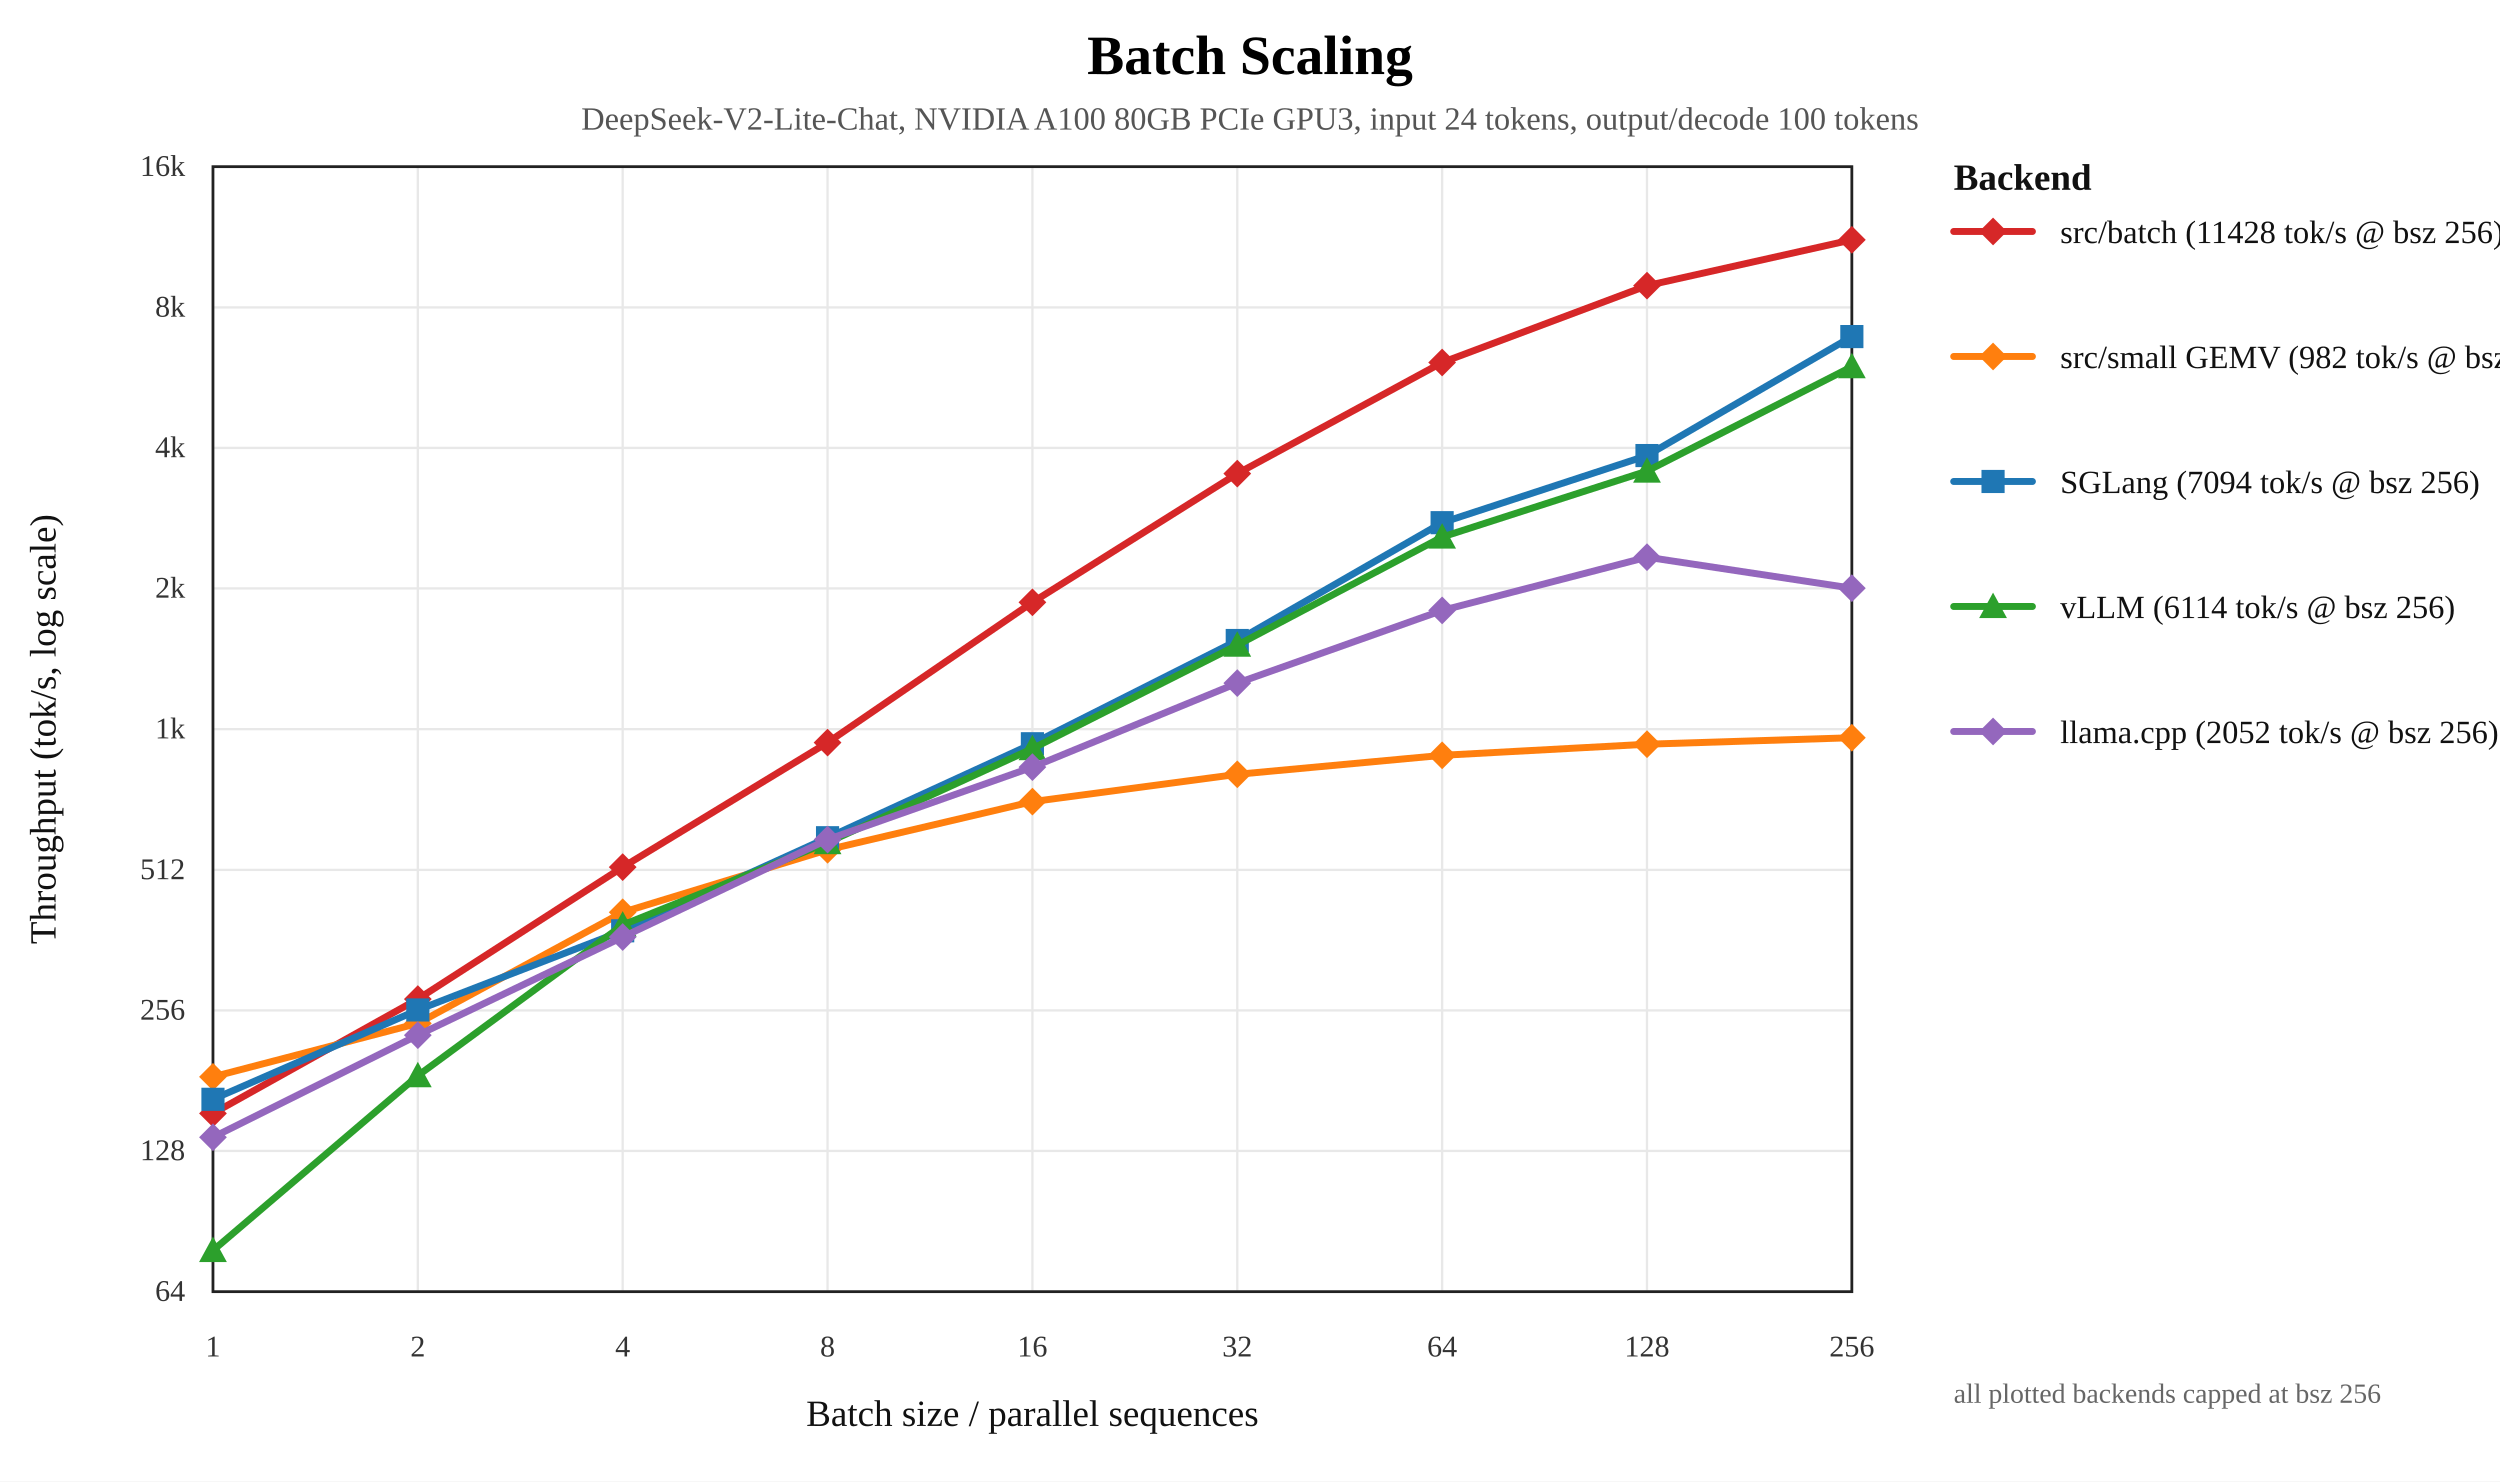
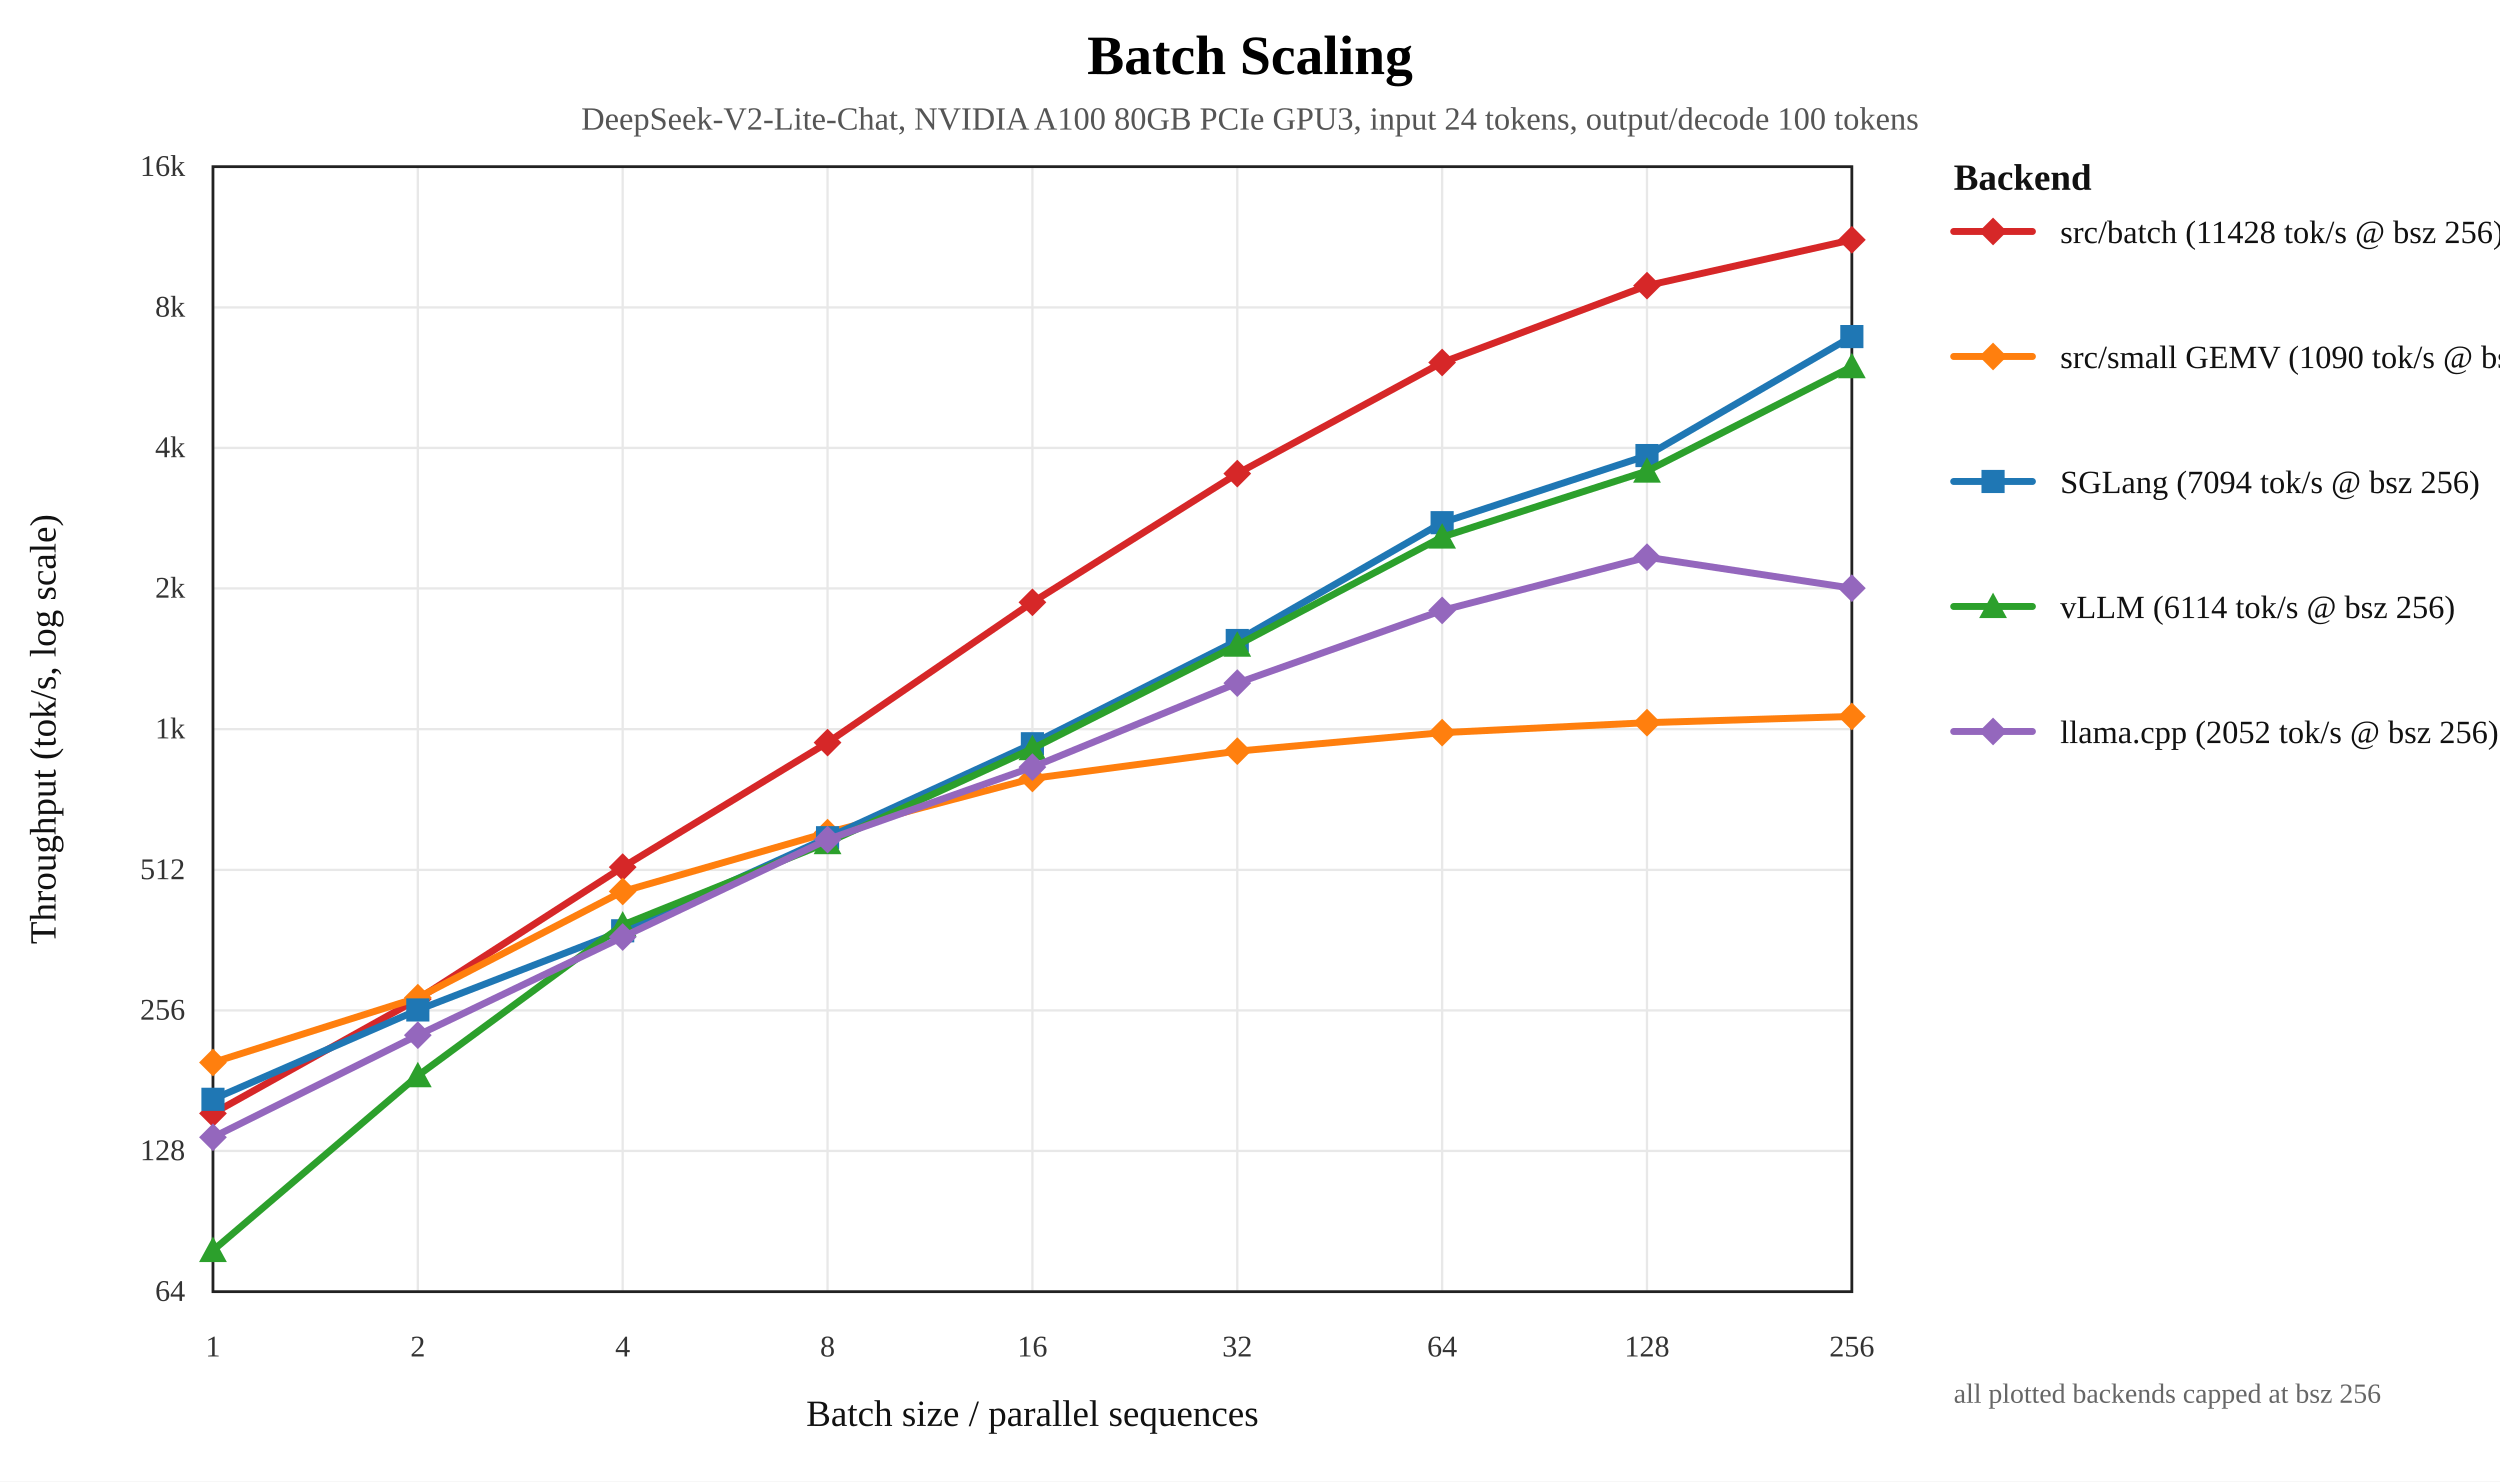
<svg xmlns="http://www.w3.org/2000/svg" width="1080" height="640" viewBox="0 0 1080 640" role="img">
  <rect width="1080" height="640" fill="white" />
  <text x="540.0" y="32.0" text-anchor="middle" font-size="24" font-weight="700">Batch Scaling</text>
  <text x="540.0" y="56.0" text-anchor="middle" font-size="14" fill="#555">DeepSeek-V2-Lite-Chat, NVIDIA A100 80GB PCIe GPU3, input 24 tokens, output/decode 100 tokens</text>
  <line x1="92.0" y1="72" x2="92.0" y2="558" stroke="#e8e8e8" stroke-width="1" />
  <text x="92.0" y="586.0" text-anchor="middle" font-size="13" fill="#333">1</text>
  <line x1="180.5" y1="72" x2="180.5" y2="558" stroke="#e8e8e8" stroke-width="1" />
  <text x="180.5" y="586.0" text-anchor="middle" font-size="13" fill="#333">2</text>
  <line x1="269.0" y1="72" x2="269.0" y2="558" stroke="#e8e8e8" stroke-width="1" />
  <text x="269.0" y="586.0" text-anchor="middle" font-size="13" fill="#333">4</text>
  <line x1="357.5" y1="72" x2="357.5" y2="558" stroke="#e8e8e8" stroke-width="1" />
  <text x="357.5" y="586.0" text-anchor="middle" font-size="13" fill="#333">8</text>
  <line x1="446.0" y1="72" x2="446.0" y2="558" stroke="#e8e8e8" stroke-width="1" />
  <text x="446.0" y="586.0" text-anchor="middle" font-size="13" fill="#333">16</text>
  <line x1="534.5" y1="72" x2="534.5" y2="558" stroke="#e8e8e8" stroke-width="1" />
  <text x="534.5" y="586.0" text-anchor="middle" font-size="13" fill="#333">32</text>
  <line x1="623.0" y1="72" x2="623.0" y2="558" stroke="#e8e8e8" stroke-width="1" />
  <text x="623.0" y="586.0" text-anchor="middle" font-size="13" fill="#333">64</text>
  <line x1="711.5" y1="72" x2="711.5" y2="558" stroke="#e8e8e8" stroke-width="1" />
  <text x="711.5" y="586.0" text-anchor="middle" font-size="13" fill="#333">128</text>
  <line x1="800.0" y1="72" x2="800.0" y2="558" stroke="#e8e8e8" stroke-width="1" />
  <text x="800.0" y="586.0" text-anchor="middle" font-size="13" fill="#333">256</text>
  <line x1="92" y1="558.0" x2="800" y2="558.0" stroke="#e8e8e8" stroke-width="1" />
  <text x="80.0" y="562.0" text-anchor="end" font-size="13" fill="#333">64</text>
  <line x1="92" y1="497.2" x2="800" y2="497.2" stroke="#e8e8e8" stroke-width="1" />
  <text x="80.0" y="501.2" text-anchor="end" font-size="13" fill="#333">128</text>
  <line x1="92" y1="436.5" x2="800" y2="436.5" stroke="#e8e8e8" stroke-width="1" />
  <text x="80.0" y="440.5" text-anchor="end" font-size="13" fill="#333">256</text>
  <line x1="92" y1="375.8" x2="800" y2="375.8" stroke="#e8e8e8" stroke-width="1" />
  <text x="80.0" y="379.8" text-anchor="end" font-size="13" fill="#333">512</text>
  <line x1="92" y1="315.0" x2="800" y2="315.0" stroke="#e8e8e8" stroke-width="1" />
  <text x="80.0" y="319.0" text-anchor="end" font-size="13" fill="#333">1k</text>
  <line x1="92" y1="254.2" x2="800" y2="254.2" stroke="#e8e8e8" stroke-width="1" />
  <text x="80.0" y="258.2" text-anchor="end" font-size="13" fill="#333">2k</text>
  <line x1="92" y1="193.5" x2="800" y2="193.5" stroke="#e8e8e8" stroke-width="1" />
  <text x="80.0" y="197.5" text-anchor="end" font-size="13" fill="#333">4k</text>
  <line x1="92" y1="132.8" x2="800" y2="132.8" stroke="#e8e8e8" stroke-width="1" />
  <text x="80.0" y="136.8" text-anchor="end" font-size="13" fill="#333">8k</text>
  <line x1="92" y1="72.0" x2="800" y2="72.0" stroke="#e8e8e8" stroke-width="1" />
  <text x="80.0" y="76.0" text-anchor="end" font-size="13" fill="#333">16k</text>
  <rect x="92" y="72" width="708" height="486" fill="none" stroke="#222" stroke-width="1.2" />
  <text x="446.0" y="616.0" text-anchor="middle" font-size="16" fill="#111">Batch size / parallel sequences</text>
  <text x="24" y="315.0" text-anchor="middle" font-size="16" fill="#111" transform="rotate(-90 24 315.0)">Throughput (tok/s, log scale)</text>
  <polyline points="92.0,481.0 180.5,431.6 269.0,374.6 357.5,320.8 446.0,260.2 534.5,204.6 623.0,156.6 711.5,123.4 800.0,103.6" fill="none" stroke="#d62728" stroke-width="3" stroke-linejoin="round" stroke-linecap="round" />
  <polygon points="92.0,475.0 86.0,481.0 92.0,487.0 98.0,481.0" fill="#d62728" />
  <polygon points="180.5,425.6 174.5,431.6 180.5,437.6 186.5,431.6" fill="#d62728" />
  <polygon points="269.0,368.6 263.0,374.6 269.0,380.6 275.0,374.6" fill="#d62728" />
  <polygon points="357.5,314.8 351.5,320.8 357.5,326.8 363.5,320.8" fill="#d62728" />
  <polygon points="446.0,254.2 440.0,260.2 446.0,266.2 452.0,260.2" fill="#d62728" />
  <polygon points="534.5,198.6 528.5,204.6 534.5,210.6 540.5,204.6" fill="#d62728" />
  <polygon points="623.0,150.6 617.0,156.6 623.0,162.6 629.0,156.6" fill="#d62728" />
  <polygon points="711.5,117.4 705.5,123.4 711.5,129.4 717.5,123.4" fill="#d62728" />
  <polygon points="800.0,97.6 794.0,103.6 800.0,109.6 806.0,103.6" fill="#d62728" />
-   <polyline points="92.0,465.2 180.5,442.1 269.0,394.1 357.5,367.1 446.0,346.3 534.5,334.5 623.0,326.3 711.5,321.5 800.0,318.7" fill="none" stroke="#ff7f0e" stroke-width="3" stroke-linejoin="round" stroke-linecap="round" />
-   <polygon points="92.0,459.2 86.0,465.2 92.0,471.2 98.0,465.2" fill="#ff7f0e" />
-   <polygon points="180.5,436.1 174.5,442.1 180.5,448.1 186.5,442.1" fill="#ff7f0e" />
-   <polygon points="269.0,388.1 263.0,394.1 269.0,400.1 275.0,394.1" fill="#ff7f0e" />
-   <polygon points="357.5,361.1 351.5,367.1 357.5,373.1 363.5,367.1" fill="#ff7f0e" />
-   <polygon points="446.0,340.3 440.0,346.3 446.0,352.3 452.0,346.3" fill="#ff7f0e" />
-   <polygon points="534.5,328.5 528.5,334.5 534.5,340.5 540.5,334.5" fill="#ff7f0e" />
-   <polygon points="623.0,320.3 617.0,326.3 623.0,332.3 629.0,326.3" fill="#ff7f0e" />
-   <polygon points="711.5,315.5 705.5,321.5 711.5,327.5 717.5,321.5" fill="#ff7f0e" />
-   <polygon points="800.0,312.7 794.0,318.7 800.0,324.7 806.0,318.7" fill="#ff7f0e" />
+   <polyline points="92.0,459.0 180.5,431.0 269.0,385.1 357.5,359.7 446.0,336.3 534.5,324.5 623.0,316.5 711.5,312.2 800.0,309.5" fill="none" stroke="#ff7f0e" stroke-width="3" stroke-linejoin="round" stroke-linecap="round" />
+   <polygon points="92.0,453.0 86.0,459.0 92.0,465.0 98.0,459.0" fill="#ff7f0e" />
+   <polygon points="180.5,425.0 174.5,431.0 180.5,437.0 186.5,431.0" fill="#ff7f0e" />
+   <polygon points="269.0,379.1 263.0,385.1 269.0,391.1 275.0,385.1" fill="#ff7f0e" />
+   <polygon points="357.5,353.7 351.5,359.7 357.5,365.7 363.5,359.7" fill="#ff7f0e" />
+   <polygon points="446.0,330.3 440.0,336.3 446.0,342.3 452.0,336.3" fill="#ff7f0e" />
+   <polygon points="534.5,318.5 528.5,324.5 534.5,330.5 540.5,324.5" fill="#ff7f0e" />
+   <polygon points="623.0,310.5 617.0,316.5 623.0,322.5 629.0,316.5" fill="#ff7f0e" />
+   <polygon points="711.5,306.2 705.5,312.2 711.5,318.2 717.5,312.2" fill="#ff7f0e" />
+   <polygon points="800.0,303.5 794.0,309.5 800.0,315.5 806.0,309.5" fill="#ff7f0e" />
  <polyline points="92.0,474.9 180.5,436.3 269.0,402.1 357.5,361.9 446.0,321.3 534.5,276.7 623.0,225.8 711.5,196.8 800.0,145.4" fill="none" stroke="#1f77b4" stroke-width="3" stroke-linejoin="round" stroke-linecap="round" />
  <rect x="87.0" y="469.9" width="10" height="10" fill="#1f77b4" />
  <rect x="175.5" y="431.3" width="10" height="10" fill="#1f77b4" />
  <rect x="264.0" y="397.1" width="10" height="10" fill="#1f77b4" />
  <rect x="352.5" y="356.9" width="10" height="10" fill="#1f77b4" />
  <rect x="441.0" y="316.3" width="10" height="10" fill="#1f77b4" />
  <rect x="529.5" y="271.7" width="10" height="10" fill="#1f77b4" />
  <rect x="618.0" y="220.8" width="10" height="10" fill="#1f77b4" />
  <rect x="706.5" y="191.8" width="10" height="10" fill="#1f77b4" />
  <rect x="795.0" y="140.4" width="10" height="10" fill="#1f77b4" />
  <polyline points="92.0,540.2 180.5,464.7 269.0,399.6 357.5,364.0 446.0,323.4 534.5,278.7 623.0,232.0 711.5,203.5 800.0,158.4" fill="none" stroke="#2ca02c" stroke-width="3" stroke-linejoin="round" stroke-linecap="round" />
  <polygon points="92.0,534.2 86.0,545.2 98.0,545.2" fill="#2ca02c" />
  <polygon points="180.5,458.7 174.5,469.7 186.5,469.7" fill="#2ca02c" />
  <polygon points="269.0,393.6 263.0,404.6 275.0,404.6" fill="#2ca02c" />
  <polygon points="357.5,358.0 351.5,369.0 363.5,369.0" fill="#2ca02c" />
  <polygon points="446.0,317.4 440.0,328.4 452.0,328.4" fill="#2ca02c" />
  <polygon points="534.5,272.7 528.5,283.7 540.5,283.7" fill="#2ca02c" />
  <polygon points="623.0,226.0 617.0,237.0 629.0,237.0" fill="#2ca02c" />
  <polygon points="711.5,197.5 705.5,208.5 717.5,208.5" fill="#2ca02c" />
  <polygon points="800.0,152.4 794.0,163.4 806.0,163.4" fill="#2ca02c" />
  <polyline points="92.0,491.3 180.5,447.2 269.0,404.8 357.5,362.7 446.0,331.4 534.5,295.1 623.0,263.7 711.5,240.7 800.0,254.1" fill="none" stroke="#9467bd" stroke-width="3" stroke-linejoin="round" stroke-linecap="round" />
  <polygon points="92.0,485.3 86.0,491.3 92.0,497.3 98.0,491.3" fill="#9467bd" />
  <polygon points="180.5,441.2 174.5,447.2 180.5,453.2 186.5,447.2" fill="#9467bd" />
  <polygon points="269.0,398.8 263.0,404.8 269.0,410.8 275.0,404.8" fill="#9467bd" />
  <polygon points="357.5,356.7 351.5,362.7 357.5,368.7 363.5,362.7" fill="#9467bd" />
  <polygon points="446.0,325.4 440.0,331.4 446.0,337.4 452.0,331.4" fill="#9467bd" />
  <polygon points="534.5,289.1 528.5,295.1 534.5,301.1 540.5,295.1" fill="#9467bd" />
  <polygon points="623.0,257.7 617.0,263.7 623.0,269.7 629.0,263.7" fill="#9467bd" />
  <polygon points="711.5,234.7 705.5,240.7 711.5,246.7 717.5,240.7" fill="#9467bd" />
  <polygon points="800.0,248.1 794.0,254.1 800.0,260.1 806.0,254.1" fill="#9467bd" />
  <text x="844.0" y="82.0" font-size="16" font-weight="700" fill="#111">Backend</text>
  <line x1="844" y1="100.0" x2="878" y2="100.0" stroke="#d62728" stroke-width="3" stroke-linecap="round" />
  <polygon points="861.0,94.0 855.0,100.0 861.0,106.0 867.0,100.0" fill="#d62728" />
  <text x="890.0" y="105.0" font-size="14" fill="#111">src/batch (11428 tok/s @ bsz 256)</text>
  <line x1="844" y1="154.0" x2="878" y2="154.0" stroke="#ff7f0e" stroke-width="3" stroke-linecap="round" />
  <polygon points="861.0,148.0 855.0,154.0 861.0,160.0 867.0,154.0" fill="#ff7f0e" />
-   <text x="890.0" y="159.0" font-size="14" fill="#111">src/small GEMV (982 tok/s @ bsz 256)</text>
+   <text x="890.0" y="159.0" font-size="14" fill="#111">src/small GEMV (1090 tok/s @ bsz 256)</text>
  <line x1="844" y1="208.0" x2="878" y2="208.0" stroke="#1f77b4" stroke-width="3" stroke-linecap="round" />
  <rect x="856.0" y="203.0" width="10" height="10" fill="#1f77b4" />
  <text x="890.0" y="213.0" font-size="14" fill="#111">SGLang (7094 tok/s @ bsz 256)</text>
  <line x1="844" y1="262.0" x2="878" y2="262.0" stroke="#2ca02c" stroke-width="3" stroke-linecap="round" />
  <polygon points="861.0,256.0 855.0,267.0 867.0,267.0" fill="#2ca02c" />
  <text x="890.0" y="267.0" font-size="14" fill="#111">vLLM (6114 tok/s @ bsz 256)</text>
  <line x1="844" y1="316.0" x2="878" y2="316.0" stroke="#9467bd" stroke-width="3" stroke-linecap="round" />
  <polygon points="861.0,310.0 855.0,316.0 861.0,322.0 867.0,316.0" fill="#9467bd" />
  <text x="890.0" y="321.0" font-size="14" fill="#111">llama.cpp (2052 tok/s @ bsz 256)</text>
  <text x="844.0" y="606.0" font-size="12" fill="#666">all plotted backends capped at bsz 256</text>
</svg>
